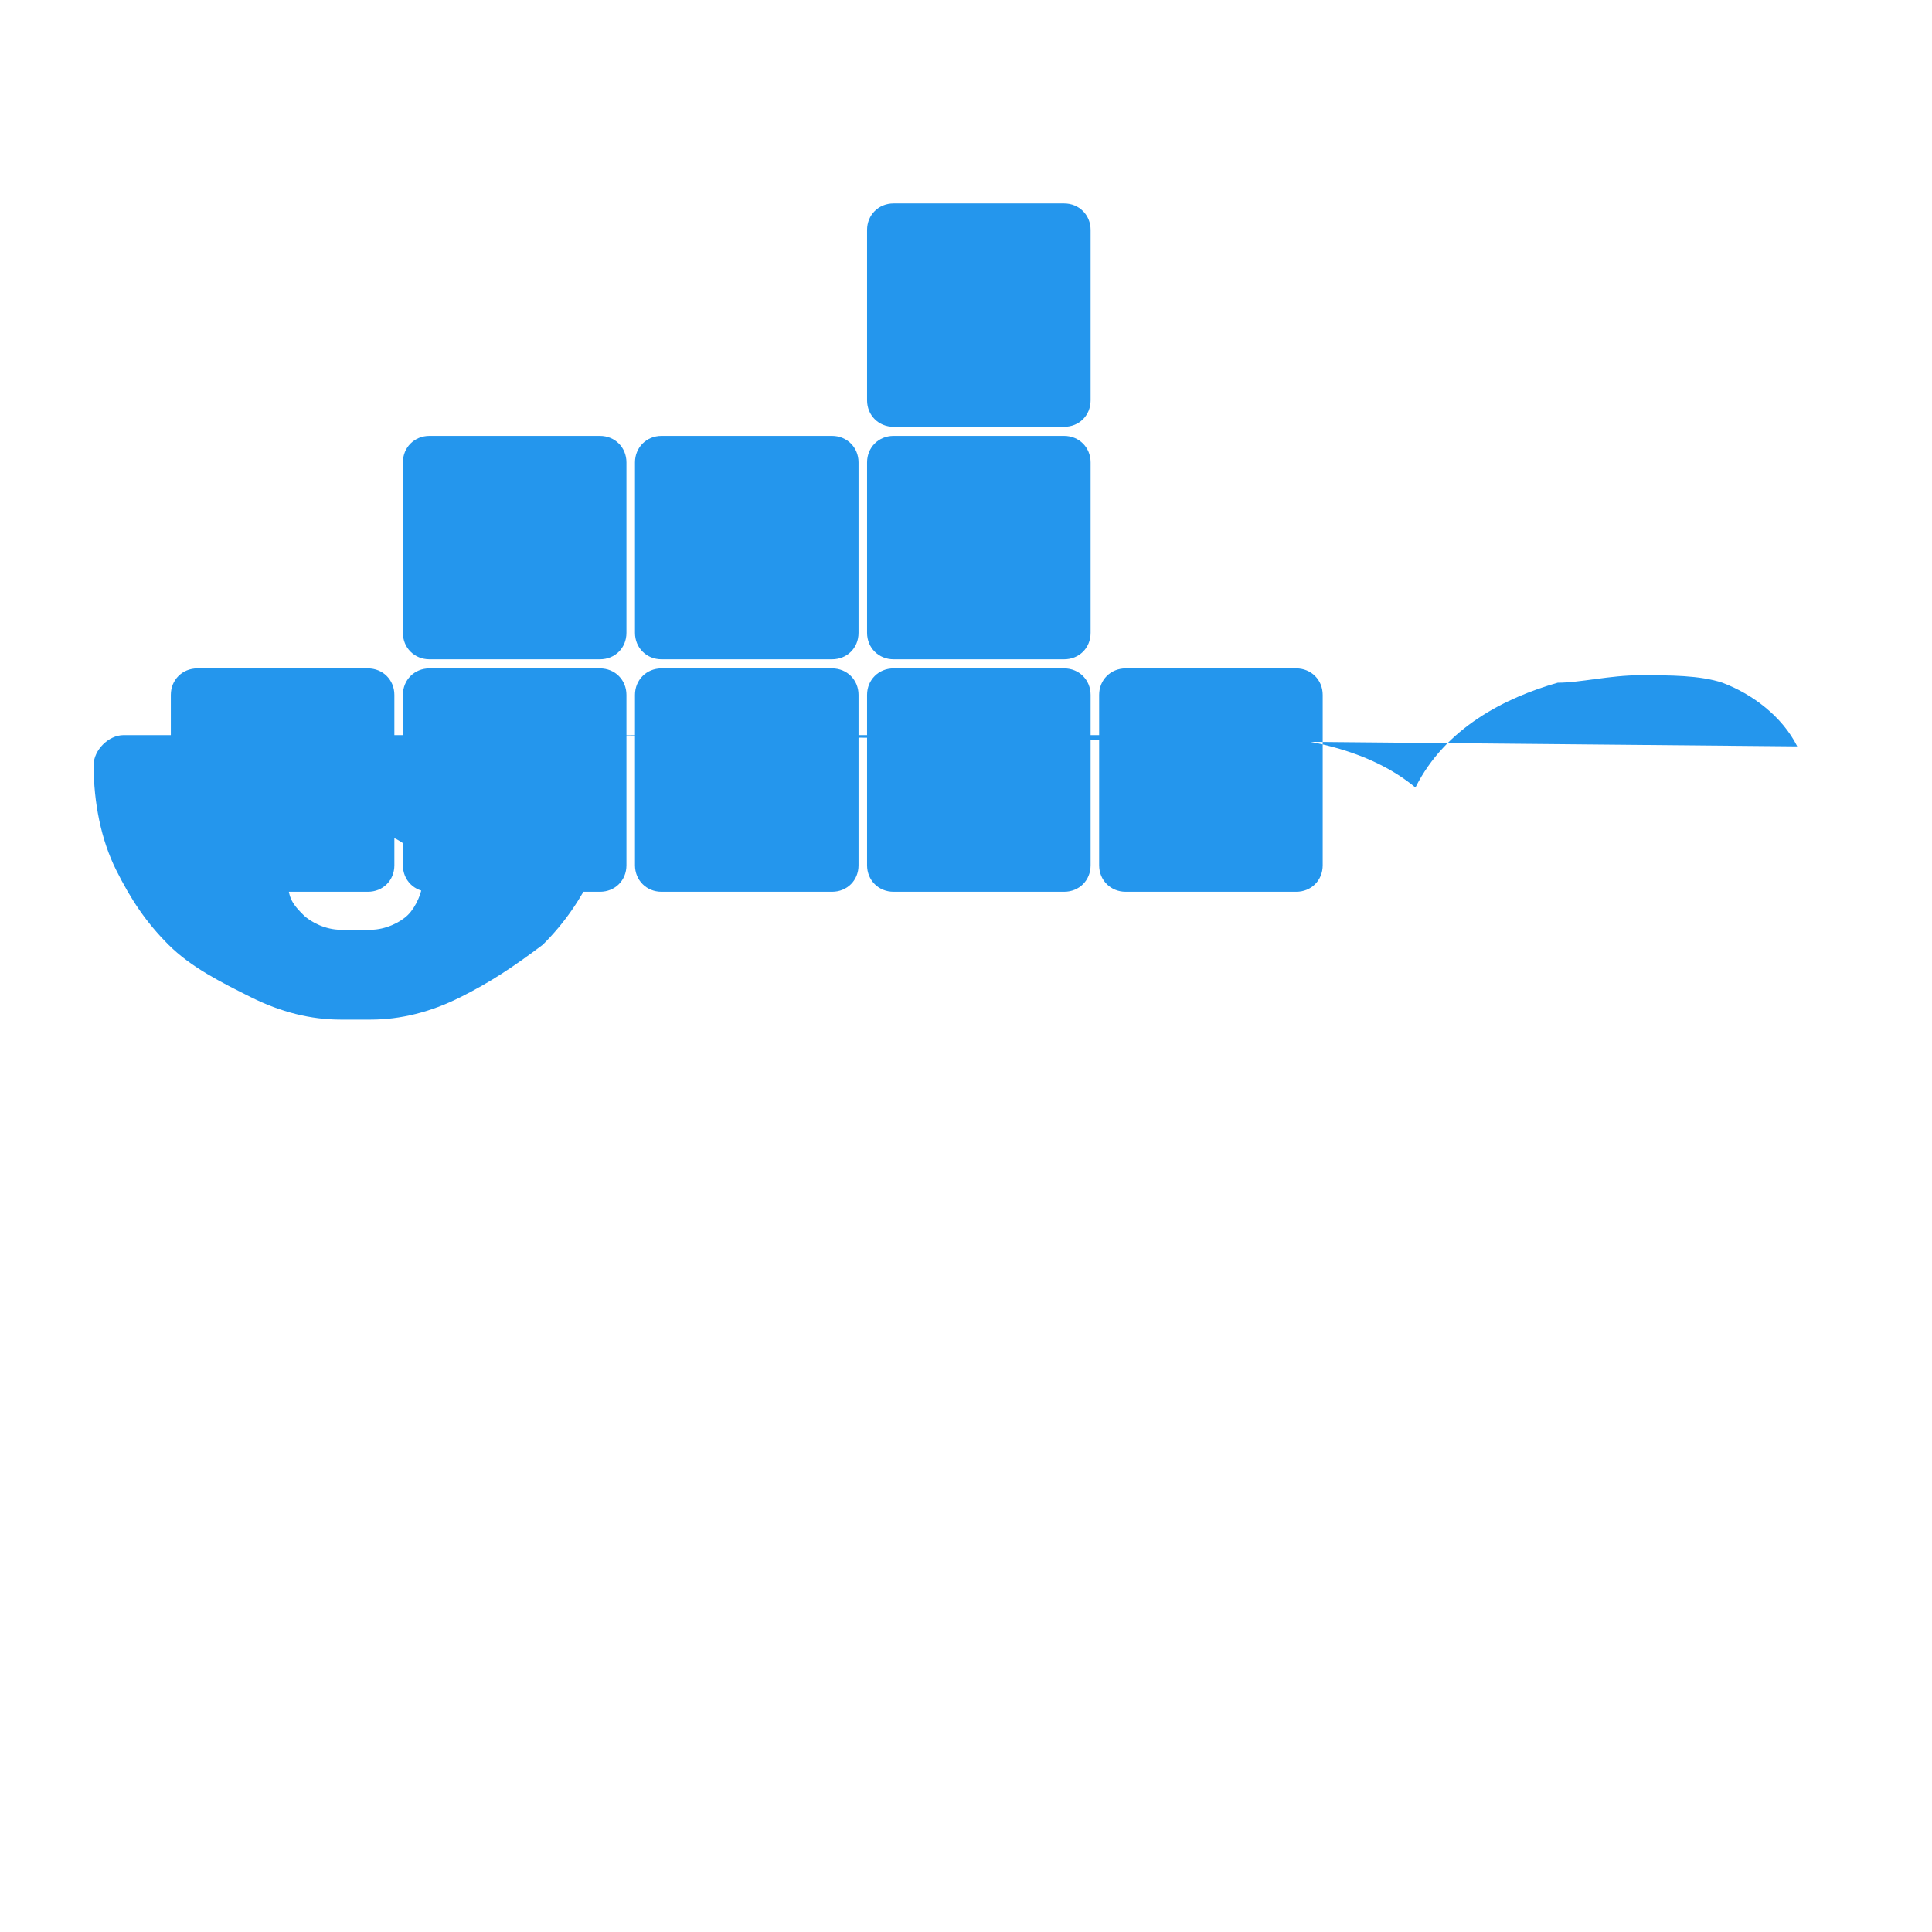
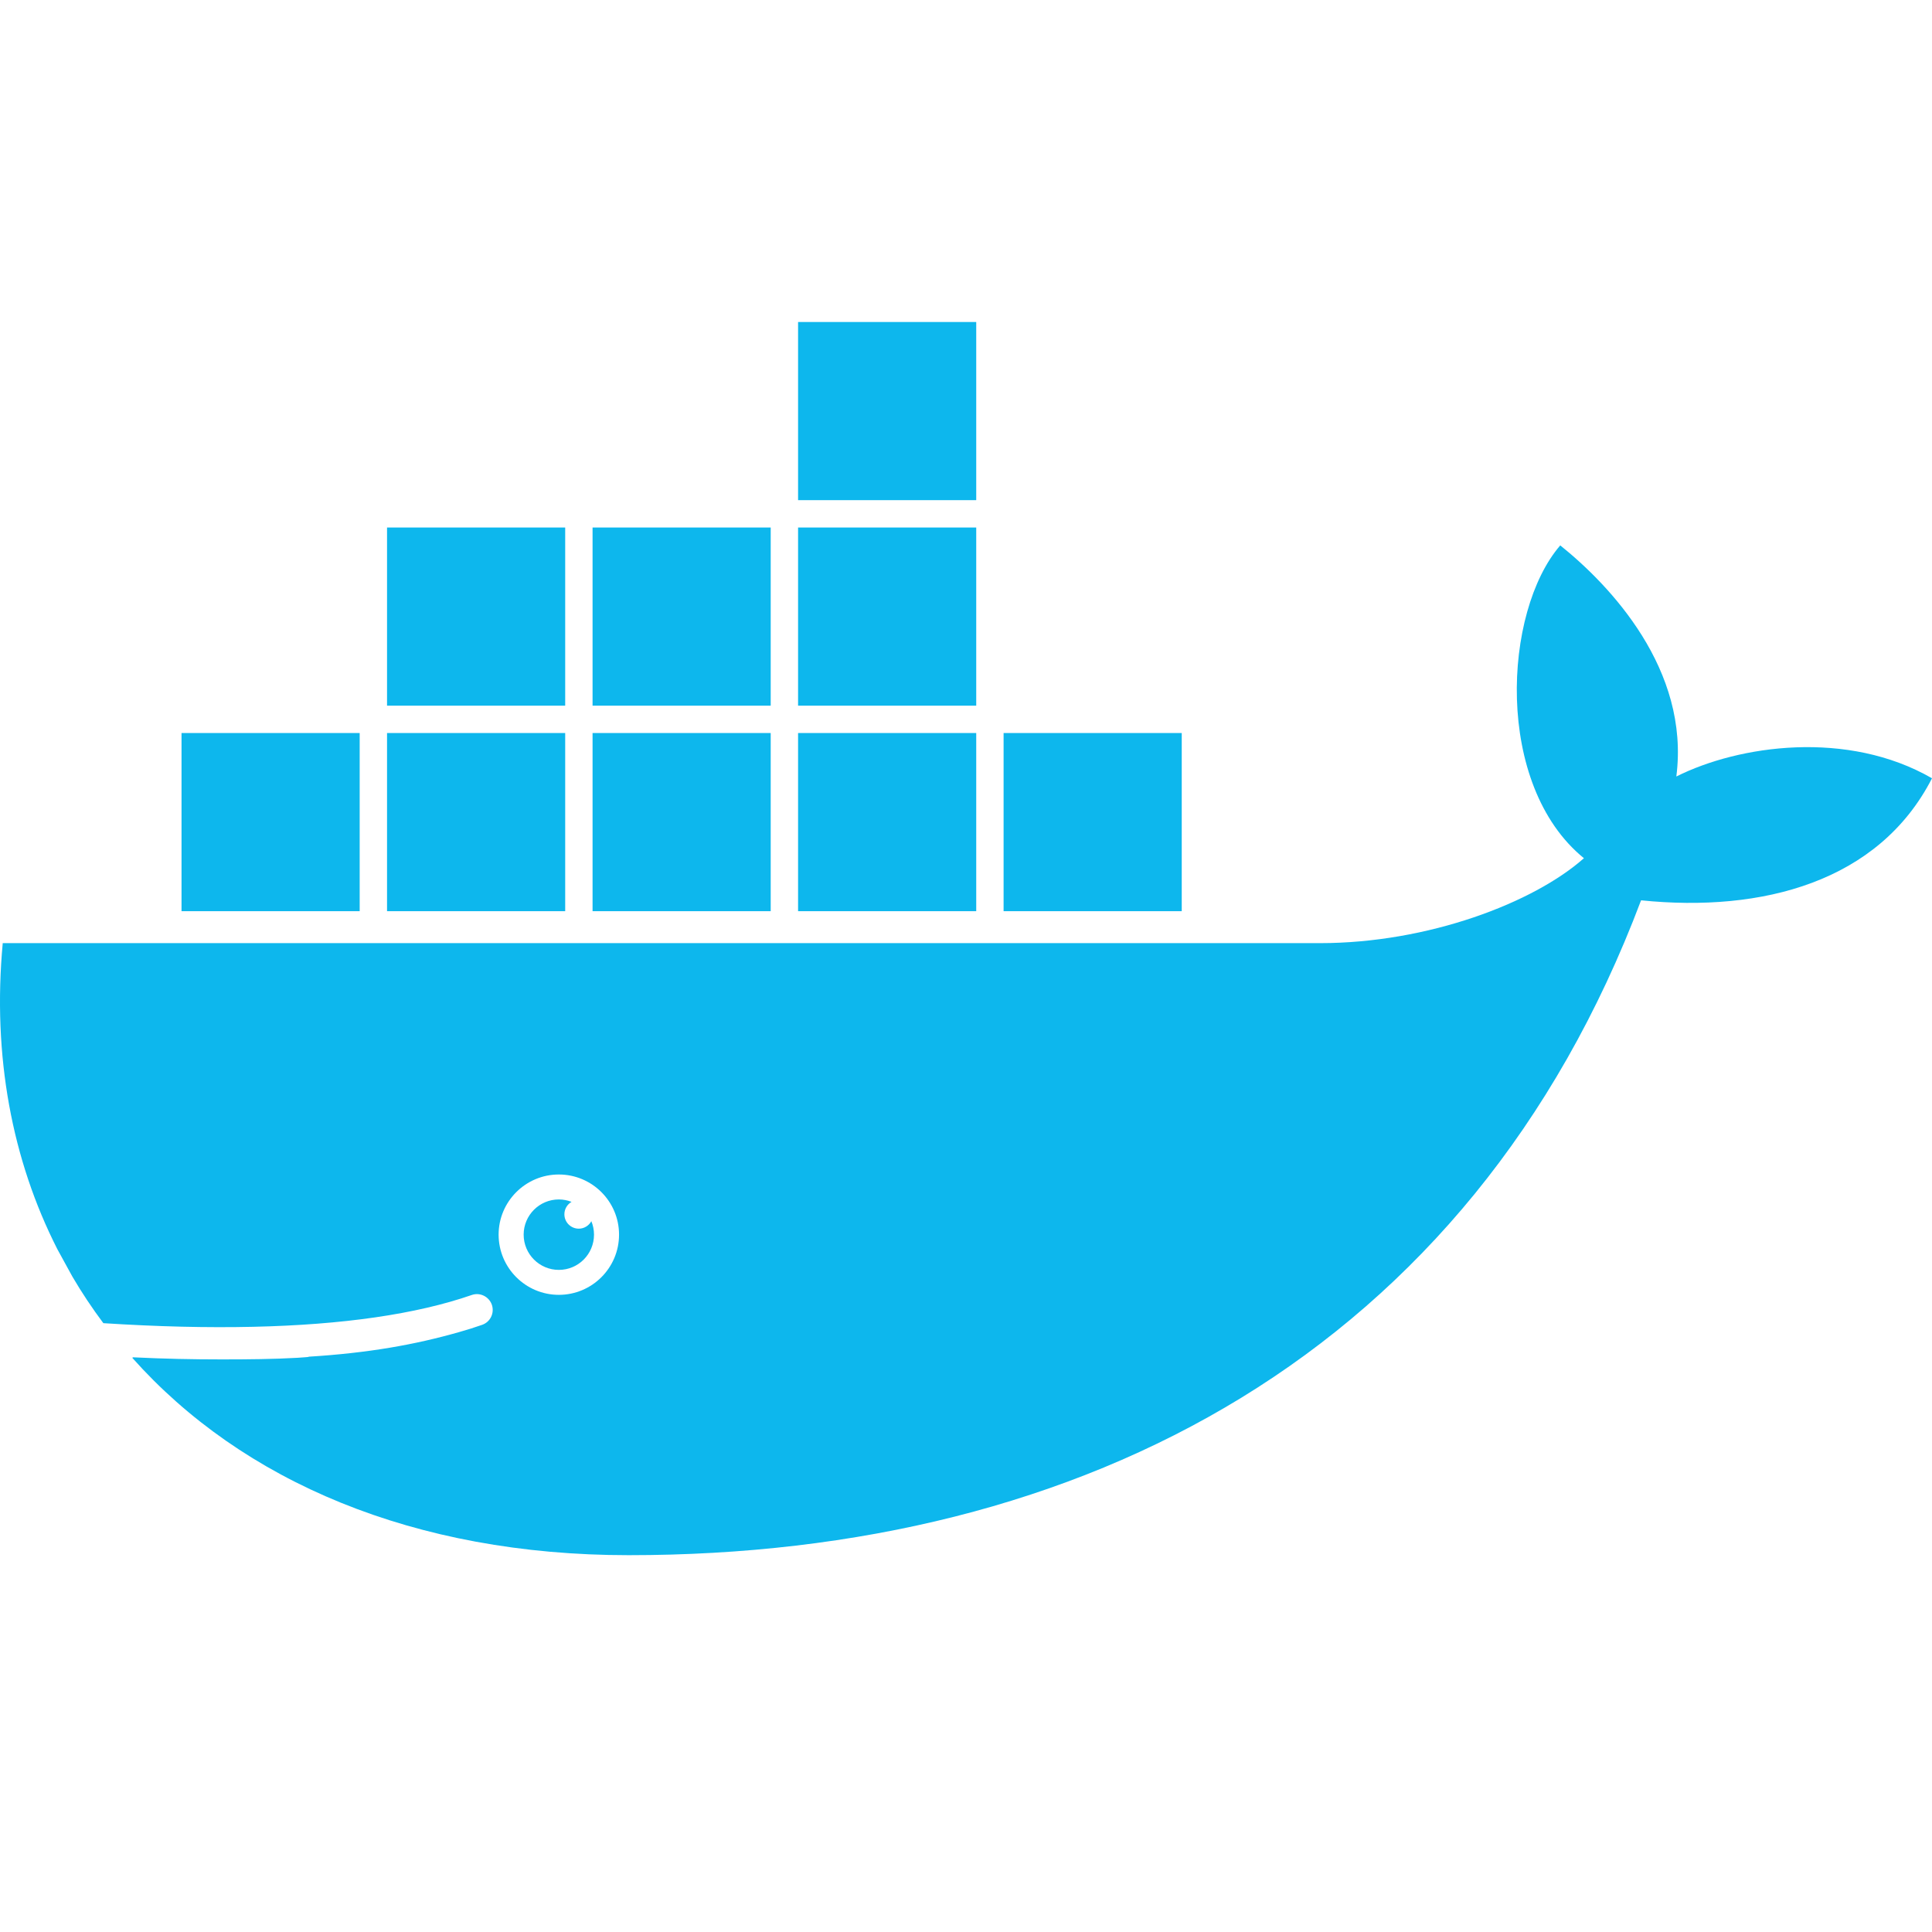
- <svg xmlns="http://www.w3.org/2000/svg" viewBox="0 0 24 24">
-   <path fill="#2496ed" d="M13.983 11.078h2.119c.186 0 .329-.14.329-.329V8.632c0-.186-.143-.329-.329-.329h-2.119c-.186 0-.329.143-.329.329v2.117c0 .186.143.329.329.329zM11.1 11.078h2.119c.186 0 .329-.14.329-.329V8.632c0-.186-.143-.329-.329-.329H11.1c-.186 0-.329.143-.329.329v2.117c0 .186.143.329.329.329zM8.217 11.078h2.119c.186 0 .329-.14.329-.329V8.632c0-.186-.143-.329-.329-.329H8.217c-.186 0-.329.143-.329.329v2.117c0 .186.143.329.329.329zM5.334 11.078h2.119c.186 0 .329-.14.329-.329V8.632c0-.186-.143-.329-.329-.329H5.334c-.186 0-.329.143-.329.329v2.117c0 .186.143.329.329.329zM2.451 11.078h2.119c.186 0 .329-.14.329-.329V8.632c0-.186-.143-.329-.329-.329H2.451c-.186 0-.329.143-.329.329v2.117c0 .186.143.329.329.329zM11.1 8.19h2.119c.186 0 .329-.14.329-.329V5.744c0-.186-.143-.329-.329-.329H11.1c-.186 0-.329.143-.329.329v2.117c0 .186.143.329.329.329zM8.217 8.19h2.119c.186 0 .329-.14.329-.329V5.744c0-.186-.143-.329-.329-.329H8.217c-.186 0-.329.143-.329.329v2.117c0 .186.143.329.329.329zM5.334 8.19h2.119c.186 0 .329-.14.329-.329V5.744c0-.186-.143-.329-.329-.329H5.334c-.186 0-.329.143-.329.329v2.117c0 .186.143.329.329.329zM11.1 5.302h2.119c.186 0 .329-.14.329-.329V2.856c0-.186-.143-.329-.329-.329H11.1c-.186 0-.329.143-.329.329v2.117c0 .186.143.329.329.329zM22.326 9.272c-.186-.372-.558-.651-.93-.791-.279-.093-.651-.093-1.023-.093-.372 0-.744.093-1.023.093-.651.186-1.395.558-1.767 1.302-.558-.465-1.395-.651-2.232-.651H1.535c-.186 0-.372.186-.372.372 0 .465.093.93.279 1.302.186.372.372.651.651.93.279.279.651.465 1.023.651.372.186.744.279 1.116.279h.372c.186 0 .372-.093.465-.279.093-.186.093-.372 0-.558-.093-.186-.279-.279-.465-.279h-.372c-.186 0-.372-.093-.465-.186-.093-.093-.186-.186-.186-.372 0-.186.093-.372.186-.465.093-.093.279-.186.465-.186h.372c.186 0 .372.093.465.186.093.093.186.186.186.372 0 .186-.093.372-.186.465-.093.093-.279.186-.465.186h-.372c-.186 0-.372.093-.465.279-.093.186-.093.372 0 .558.093.186.279.279.465.279h.372c.372 0 .744-.093 1.116-.279.372-.186.651-.372 1.023-.651.279-.279.465-.558.651-.93.186-.372.279-.837.279-1.302 0-.186-.186-.372-.372-.372z" />
+ <svg xmlns="http://www.w3.org/2000/svg" width="800px" height="800px" viewBox="0 0 24 24">
+   <path fill="#0DB7ED" fill-rule="evenodd" d="M6.942,14.9 C6.998,14.9 7.051,14.911 7.1,14.93 C7.047,14.961 7.011,15.018 7.011,15.084 C7.011,15.183 7.091,15.263 7.19,15.263 C7.257,15.263 7.316,15.225 7.346,15.17 C7.367,15.221 7.379,15.278 7.379,15.337 C7.379,15.579 7.184,15.775 6.942,15.775 C6.701,15.775 6.505,15.579 6.505,15.337 C6.505,15.096 6.701,14.9 6.942,14.9 L6.942,14.9 Z M6.942,16.085 C6.53,16.085 6.194,15.75 6.194,15.337 C6.194,14.925 6.53,14.59 6.942,14.59 C7.355,14.59 7.69,14.925 7.69,15.337 C7.69,15.75 7.355,16.085 6.942,16.085 L6.942,16.085 Z M20.386,11.184 C18.262,16.812 13.465,19.319 7.81,19.319 C5.138,19.319 3.007,18.4 1.643,16.867 L1.653,16.861 C2.046,16.88 2.398,16.887 2.754,16.887 C3.081,16.887 3.4,16.884 3.695,16.867 C3.721,16.866 3.753,16.862 3.779,16.861 C3.779,16.861 3.87,16.855 3.825,16.854 C4.577,16.808 5.159,16.703 5.702,16.548 C5.702,16.548 5.702,16.548 5.702,16.548 C5.801,16.52 5.897,16.49 5.988,16.458 C6.091,16.423 6.145,16.311 6.11,16.208 C6.074,16.106 5.962,16.051 5.86,16.087 C5.17,16.326 4.26,16.457 3.145,16.482 L3.145,16.482 C2.577,16.495 1.957,16.48 1.285,16.437 L1.284,16.437 C1.145,16.251 1.016,16.058 0.899,15.858 L0.712,15.517 C0.15,14.411 -0.096,13.119 0.034,11.716 L16.397,11.716 C17.741,11.716 19.053,11.214 19.676,10.661 C18.56,9.753 18.671,7.597 19.382,6.775 C20,7.271 20.995,8.316 20.824,9.646 C21.601,9.256 22.951,9.063 24,9.668 C23.341,10.954 21.893,11.338 20.386,11.184 L20.386,11.184 Z M2.255,11.319 L4.468,11.319 L4.468,9.106 L2.255,9.106 L2.255,11.319 Z M4.808,11.319 L7.021,11.319 L7.021,9.106 L4.808,9.106 L4.808,11.319 Z M4.808,8.766 L7.021,8.766 L7.021,6.553 L4.808,6.553 L4.808,8.766 Z M7.361,11.319 L9.574,11.319 L9.574,9.106 L7.361,9.106 L7.361,11.319 Z M7.361,8.766 L9.574,8.766 L9.574,6.553 L7.361,6.553 L7.361,8.766 Z M9.914,11.319 L12.127,11.319 L12.127,9.106 L9.914,9.106 L9.914,11.319 Z M9.914,8.766 L12.127,8.766 L12.127,6.553 L9.914,6.553 L9.914,8.766 Z M9.914,6.213 L12.127,6.213 L12.127,4 L9.914,4 L9.914,6.213 Z M12.467,11.319 L14.68,11.319 L14.68,9.106 L12.467,9.106 L12.467,11.319 Z" />
</svg>
